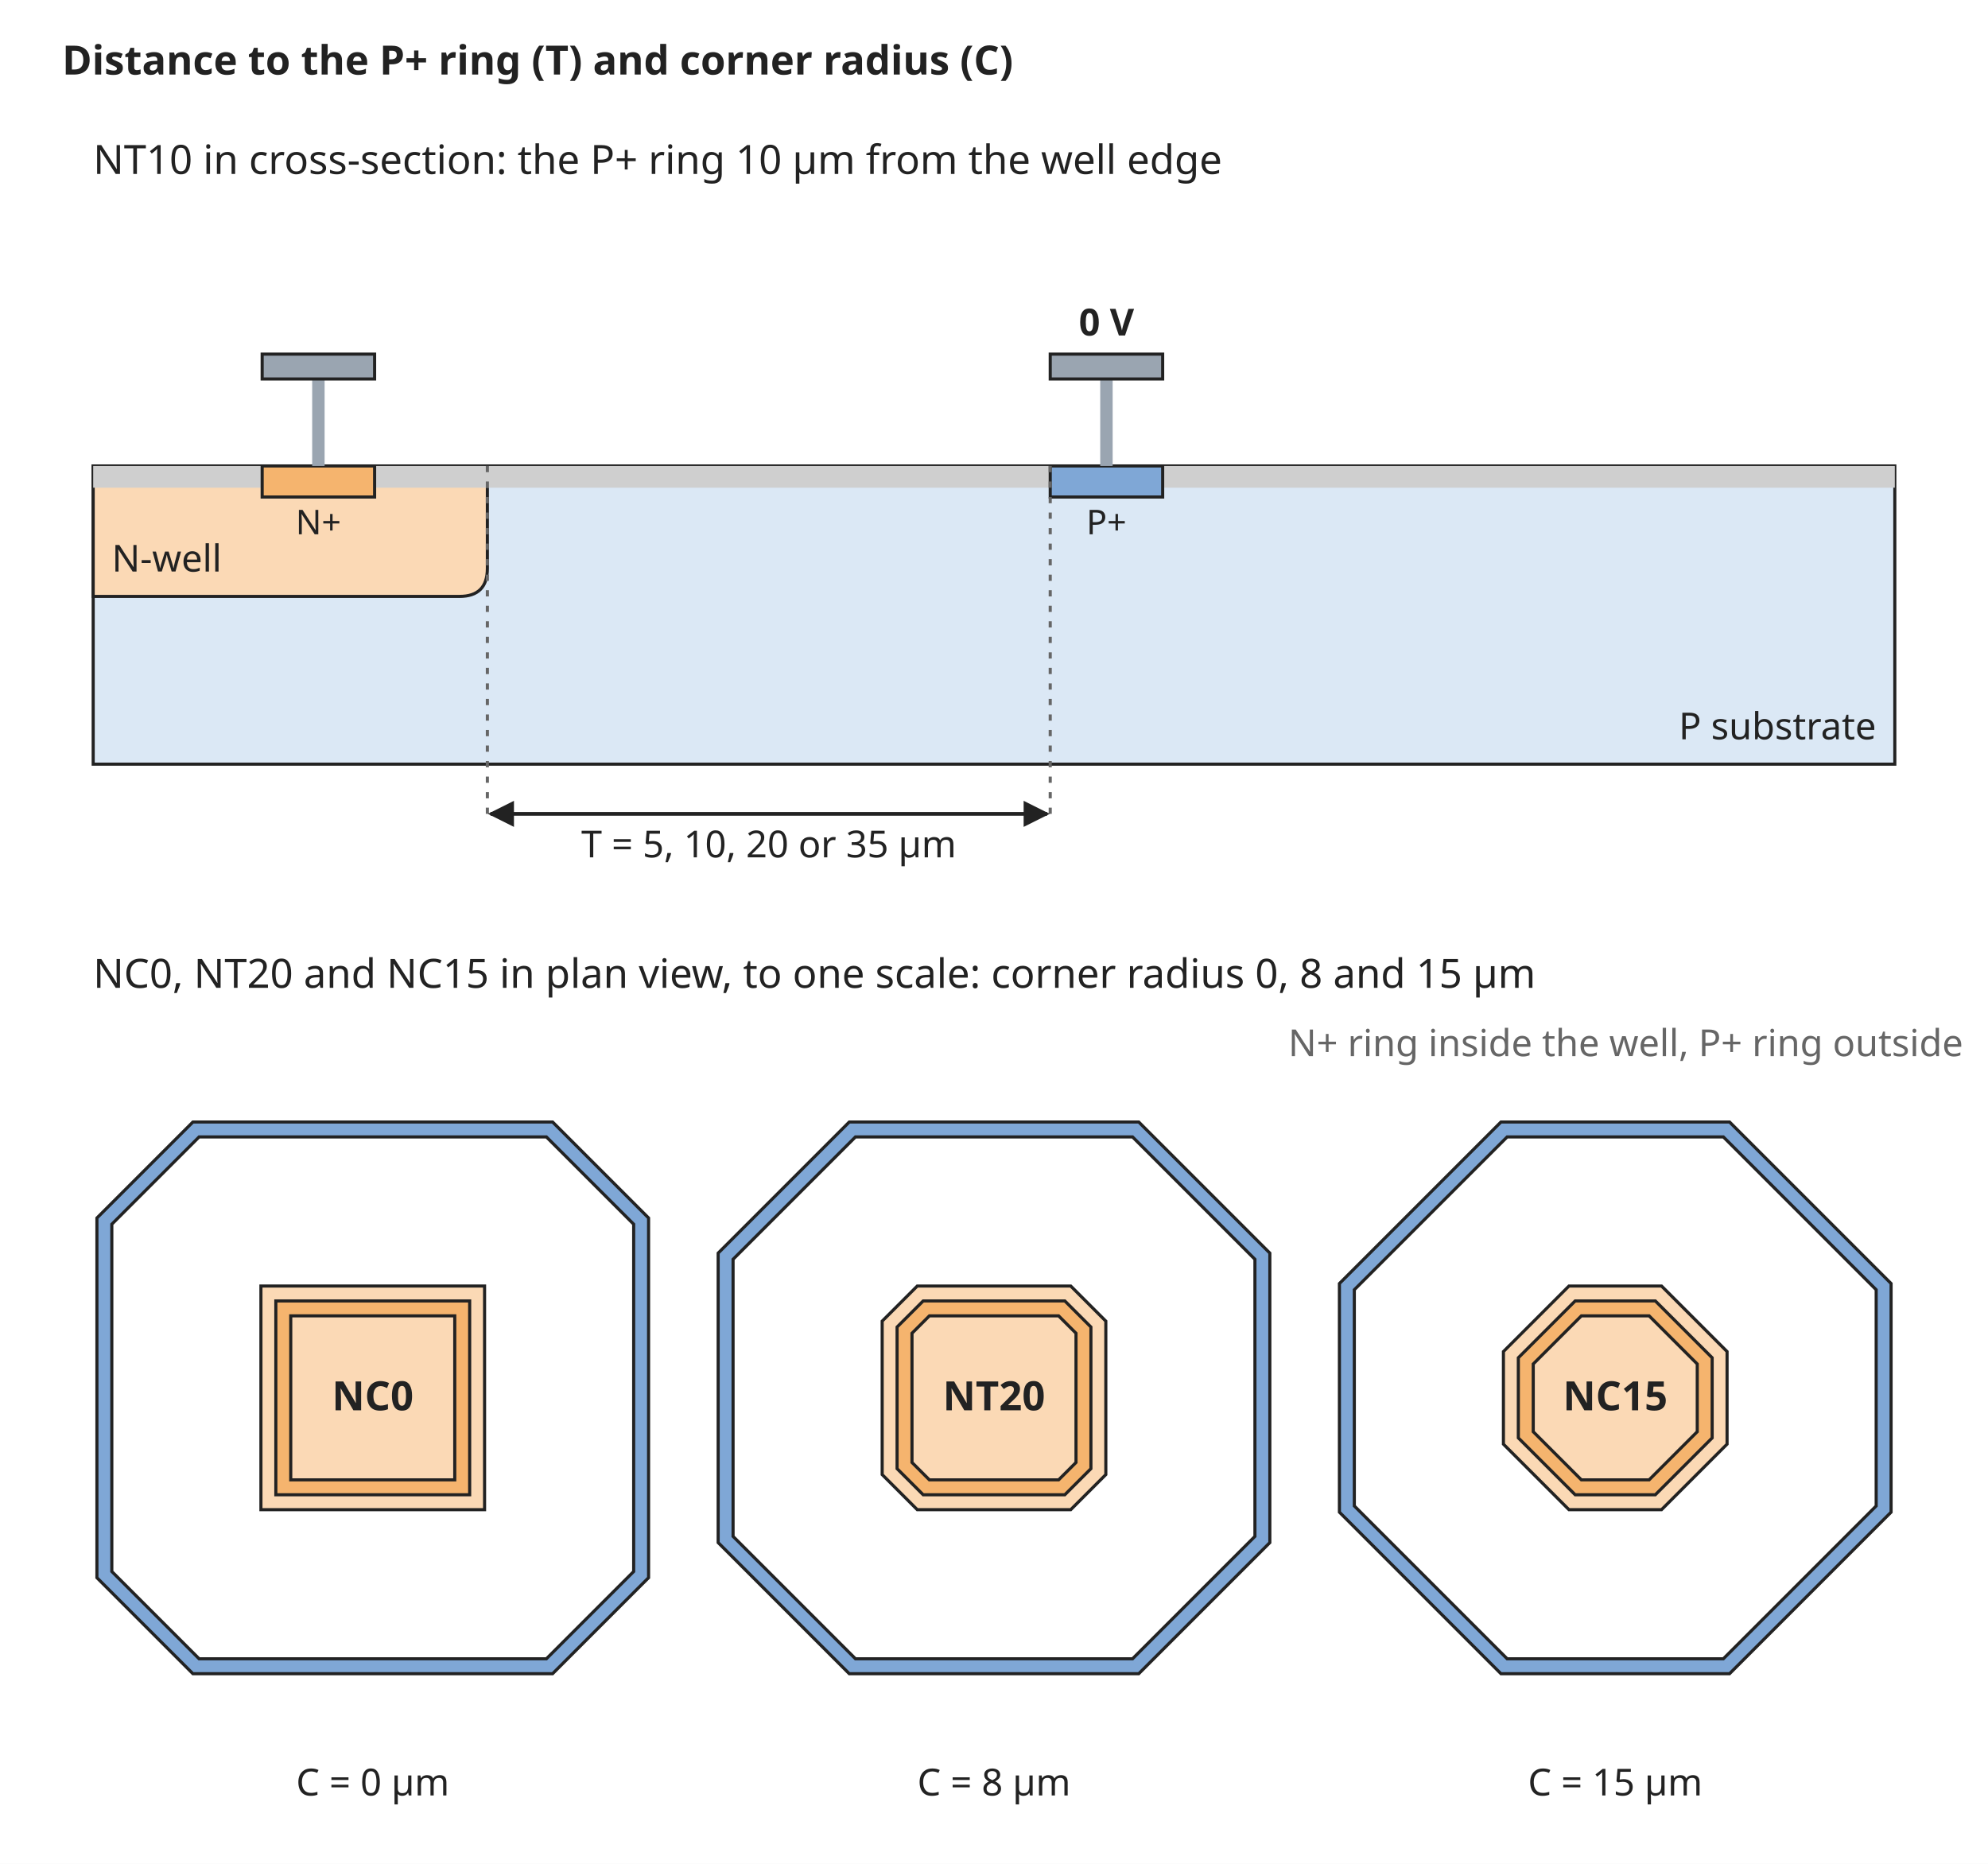
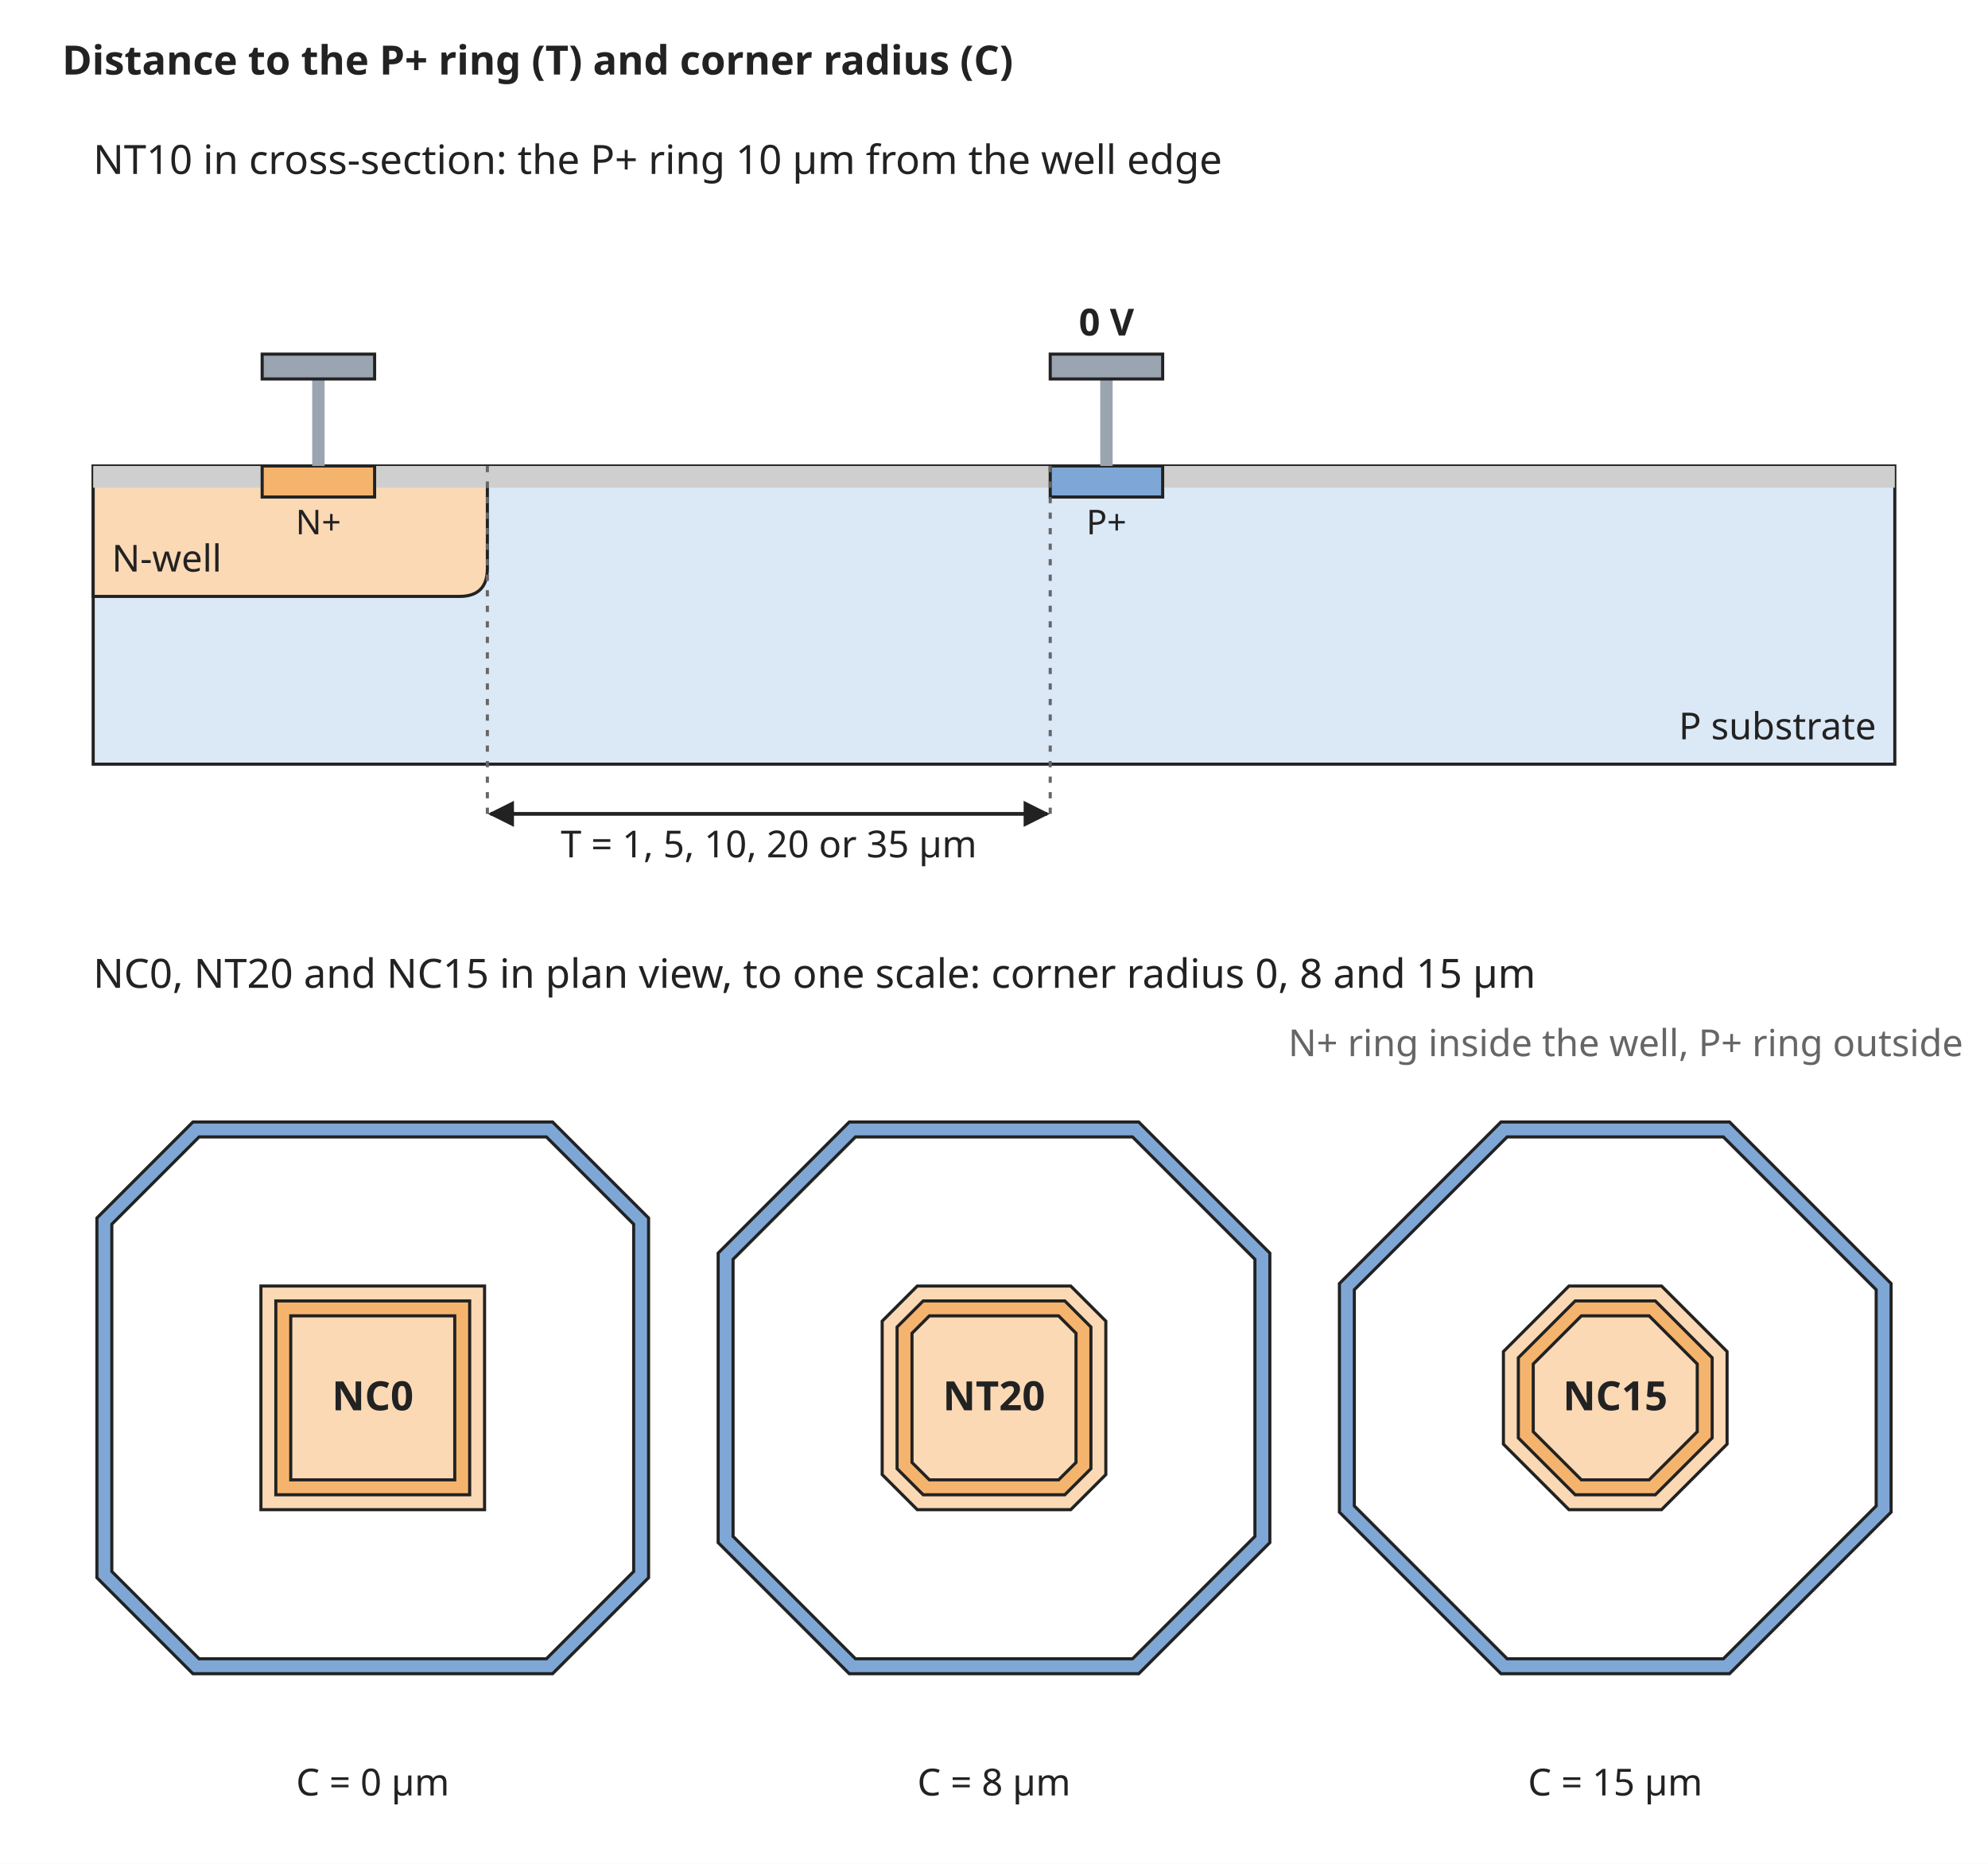
<svg xmlns="http://www.w3.org/2000/svg" width="640" height="600" viewBox="0 0 640 600" font-family="sans-serif" font-size="13">
  <rect width="640" height="600" fill="white" />
  <defs>
    <marker id="arrow" viewBox="0 0 10 10" refX="9" refY="5" markerWidth="7" markerHeight="7" orient="auto-start-reverse">
      <path d="M0,0 L10,5 L0,10 z" fill="#222222" />
    </marker>
  </defs>
  <text x="20" y="24" text-anchor="start" font-size="13" font-weight="bold" fill="#222222">Distance to the P+ ring (T) and corner radius (C)</text>
  <text x="30" y="56" text-anchor="start" font-size="13" font-weight="normal" fill="#222222">NT10 in cross-section: the P+ ring 10 µm from the well edge</text>
  <rect x="30" y="150" width="580" height="96" rx="0" fill="#dbe8f5" stroke="#222222" />
  <path d="M30.0,150 L30.0,192 L147.9,192 Q156.9,192 156.9,183 L156.9,150 Z" fill="#fbd9b5" stroke="#222222" />
  <text x="36" y="184" text-anchor="start" font-size="12" font-weight="normal" fill="#222222">N-well</text>
  <rect x="30.0" y="150" width="54.4" height="7" rx="0" fill="#cfcfcf" stroke="none" />
  <rect x="120.6" y="150" width="217.5" height="7" rx="0" fill="#cfcfcf" stroke="none" />
  <rect x="374.4" y="150" width="235.6" height="7" rx="0" fill="#cfcfcf" stroke="none" />
  <rect x="84.4" y="150" width="36.2" height="10" rx="0" fill="#f5b46e" stroke="#222222" />
  <rect x="338.1" y="150" width="36.2" height="10" rx="0" fill="#7fa7d6" stroke="#222222" />
  <text x="102.5" y="172" text-anchor="middle" font-size="11" font-weight="normal" fill="#222222">N+</text>
  <text x="356.2" y="172" text-anchor="middle" font-size="11" font-weight="normal" fill="#222222">P+</text>
  <text x="604" y="238" text-anchor="end" font-size="12" font-weight="normal" fill="#222222">P substrate</text>
  <rect x="100.5" y="122" width="4" height="28" rx="0" fill="#9aa5b1" stroke="none" />
  <rect x="84.4" y="114" width="36.2" height="8" rx="0" fill="#9aa5b1" stroke="#222222" />
  <rect x="354.2" y="122" width="4" height="28" rx="0" fill="#9aa5b1" stroke="none" />
  <rect x="338.1" y="114" width="36.2" height="8" rx="0" fill="#9aa5b1" stroke="#222222" />
  <text x="356.2" y="108" text-anchor="middle" font-size="12" font-weight="bold" fill="#222222">0 V</text>
  <line x1="156.9" y1="150" x2="156.9" y2="262" stroke="#666666" stroke-width="1" stroke-dasharray="2 3" />
  <line x1="338.1" y1="150" x2="338.1" y2="262" stroke="#666666" stroke-width="1" stroke-dasharray="2 3" />
  <line x1="157.9" y1="262" x2="337.1" y2="262" stroke="#222222" stroke-width="1.2" marker-end="url(#arrow)" marker-start="url(#arrow)" />
-   <text x="247.5" y="276" text-anchor="middle" font-size="12" font-weight="normal" fill="#222222">T = 5, 10, 20 or 35 µm</text>
+   <text x="247.5" y="276" text-anchor="middle" font-size="12" font-weight="normal" fill="#222222">T = 1, 5, 10, 20 or 35 µm</text>
  <text x="30" y="318" text-anchor="start" font-size="13" font-weight="normal" fill="#222222">NC0, NT20 and NC15 in plan view, to one scale: corner radius 0, 8 and 15 µm</text>
  <path d="M62.1,361.2 L177.9,361.2 L208.8,392.1 L208.8,507.9 L177.9,538.8 L62.1,538.8 L31.2,507.9 L31.2,392.1 Z" fill="#7fa7d6" stroke="#222222" stroke-width="1" />
  <path d="M64.1,366.0 L175.9,366.0 L204.0,394.1 L204.0,505.9 L175.9,534.0 L64.1,534.0 L36.0,505.9 L36.0,394.1 Z" fill="white" stroke="#222222" stroke-width="1" />
  <path d="M84.0,414.0 L156.0,414.0 L156.0,486.0 L84.0,486.0 Z" fill="#fbd9b5" stroke="#222222" stroke-width="1" />
  <path d="M88.8,418.8 L151.2,418.8 L151.2,481.2 L88.8,481.2 Z" fill="#f5b46e" stroke="#222222" stroke-width="1" />
  <path d="M93.6,423.6 L146.4,423.6 L146.4,476.4 L93.6,476.4 Z" fill="#fbd9b5" stroke="#222222" stroke-width="1" />
  <text x="120" y="454" text-anchor="middle" font-size="13" font-weight="bold" fill="#222222">NC0</text>
  <text x="120" y="578" text-anchor="middle" font-size="12" font-weight="normal" fill="#222222">C = 0 µm</text>
  <path d="M273.4,361.2 L366.6,361.2 L408.8,403.4 L408.8,496.6 L366.6,538.8 L273.4,538.8 L231.2,496.6 L231.2,403.4 Z" fill="#7fa7d6" stroke="#222222" stroke-width="1" />
  <path d="M275.4,366.0 L364.6,366.0 L404.0,405.4 L404.0,494.6 L364.6,534.0 L275.4,534.0 L236.0,494.6 L236.0,405.4 Z" fill="white" stroke="#222222" stroke-width="1" />
  <path d="M295.3,414.0 L344.7,414.0 L356.0,425.3 L356.0,474.7 L344.7,486.0 L295.3,486.0 L284.0,474.7 L284.0,425.3 Z" fill="#fbd9b5" stroke="#222222" stroke-width="1" />
  <path d="M297.2,418.8 L342.8,418.8 L351.2,427.2 L351.2,472.8 L342.8,481.2 L297.2,481.2 L288.8,472.8 L288.8,427.2 Z" fill="#f5b46e" stroke="#222222" stroke-width="1" />
  <path d="M299.2,423.6 L340.8,423.6 L346.4,429.2 L346.4,470.8 L340.8,476.4 L299.2,476.4 L293.6,470.8 L293.6,429.2 Z" fill="#fbd9b5" stroke="#222222" stroke-width="1" />
  <text x="320" y="454" text-anchor="middle" font-size="13" font-weight="bold" fill="#222222">NT20</text>
  <text x="320" y="578" text-anchor="middle" font-size="12" font-weight="normal" fill="#222222">C = 8 µm</text>
  <path d="M483.2,361.2 L556.8,361.2 L608.8,413.2 L608.8,486.8 L556.8,538.8 L483.2,538.8 L431.2,486.8 L431.2,413.2 Z" fill="#7fa7d6" stroke="#222222" stroke-width="1" />
  <path d="M485.2,366.0 L554.8,366.0 L604.0,415.2 L604.0,484.8 L554.8,534.0 L485.2,534.0 L436.0,484.8 L436.0,415.2 Z" fill="white" stroke="#222222" stroke-width="1" />
  <path d="M505.1,414.0 L534.9,414.0 L556.0,435.1 L556.0,464.9 L534.9,486.0 L505.1,486.0 L484.0,464.9 L484.0,435.1 Z" fill="#fbd9b5" stroke="#222222" stroke-width="1" />
  <path d="M507.1,418.8 L532.9,418.8 L551.2,437.1 L551.2,462.9 L532.9,481.2 L507.1,481.2 L488.8,462.9 L488.8,437.1 Z" fill="#f5b46e" stroke="#222222" stroke-width="1" />
  <path d="M509.1,423.6 L530.9,423.6 L546.4,439.1 L546.4,460.9 L530.9,476.4 L509.1,476.4 L493.6,460.9 L493.6,439.1 Z" fill="#fbd9b5" stroke="#222222" stroke-width="1" />
  <text x="520" y="454" text-anchor="middle" font-size="13" font-weight="bold" fill="#222222">NC15</text>
  <text x="520" y="578" text-anchor="middle" font-size="12" font-weight="normal" fill="#222222">C = 15 µm</text>
  <text x="632" y="340" text-anchor="end" font-size="12" font-weight="normal" fill="#666666">N+ ring inside the well, P+ ring outside</text>
</svg>
